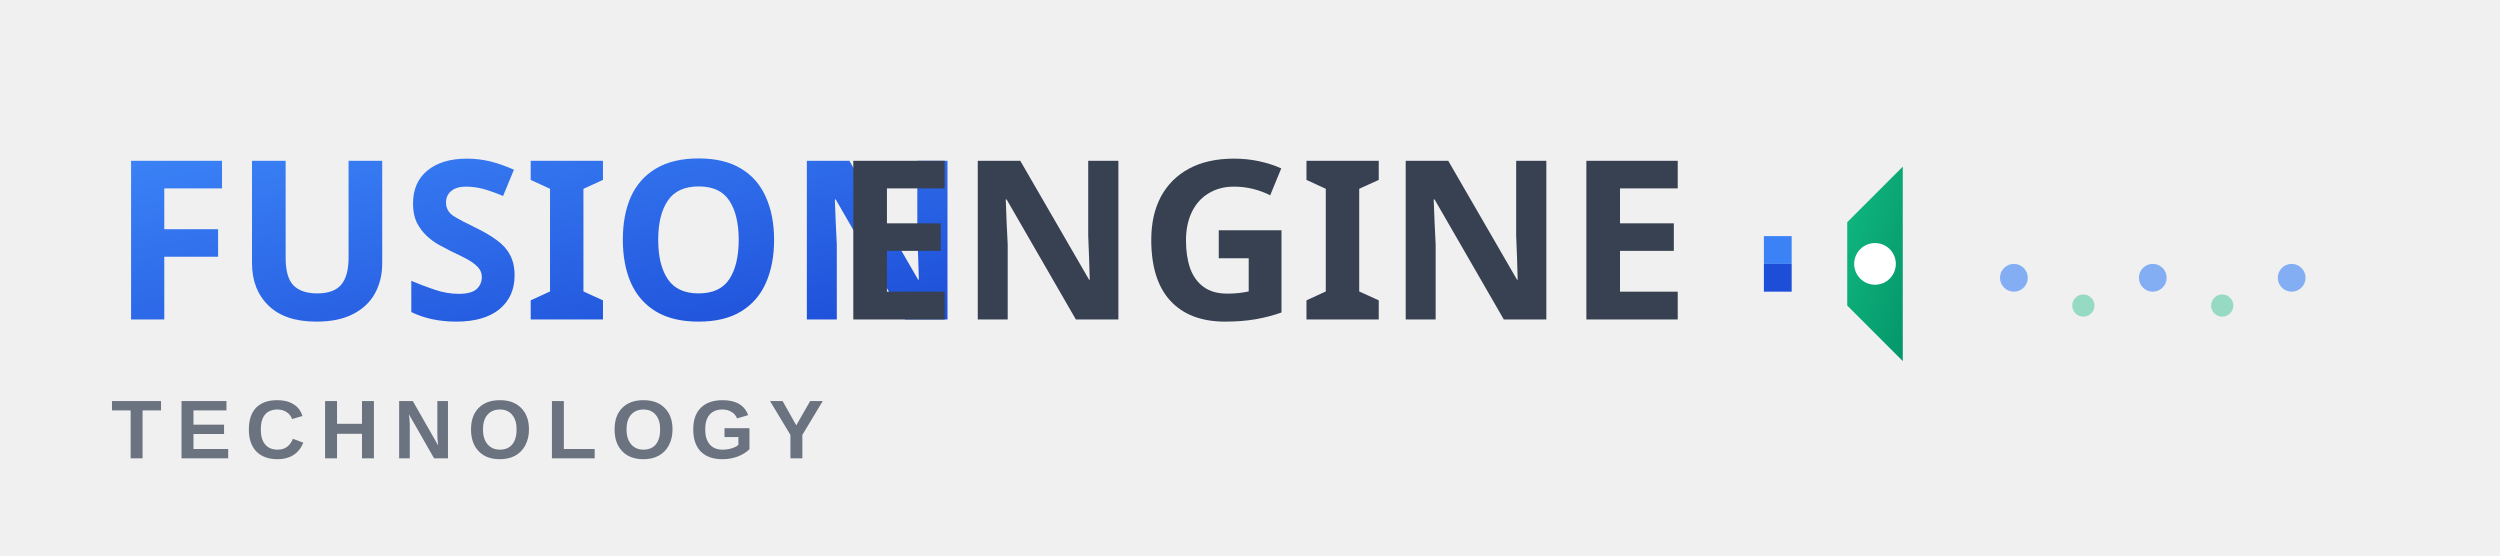
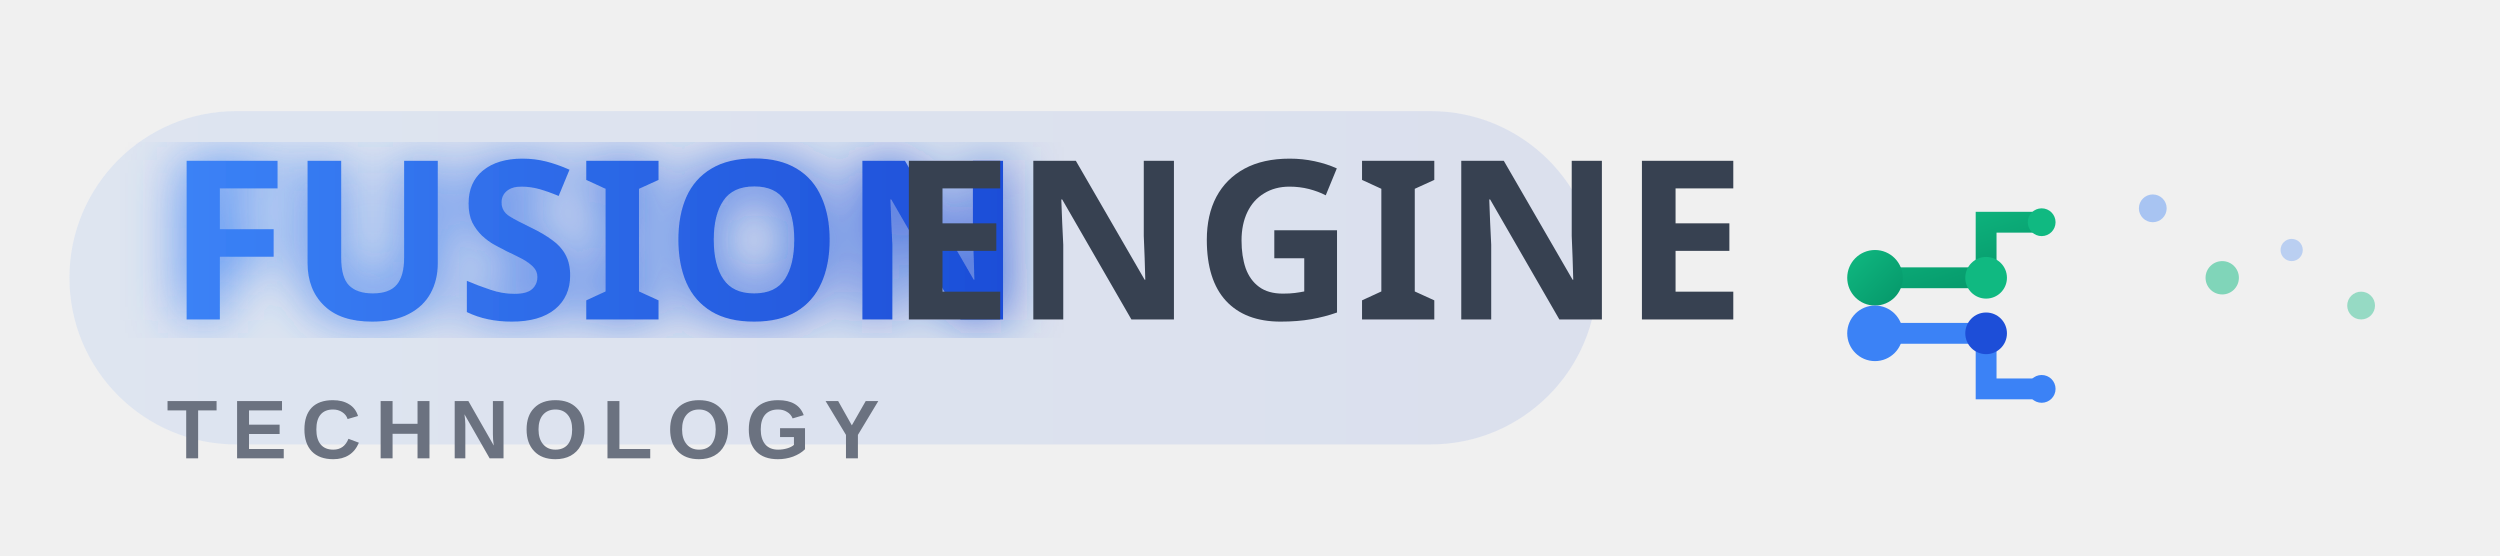
<svg xmlns="http://www.w3.org/2000/svg" viewBox="0 0 180 40" width="180" height="40">
  <defs>
-     <linearGradient id="logoGradient" x1="0%" y1="0%" x2="100%" y2="100%">
+     <linearGradient id="logoGradient" x1="0%" y1="0%" x2="100%" y2="0%">
      <stop offset="0%" style="stop-color:#3B82F6;stop-opacity:1" />
      <stop offset="100%" style="stop-color:#1D4ED8;stop-opacity:1" />
    </linearGradient>
    <linearGradient id="accentGradient" x1="0%" y1="0%" x2="100%" y2="100%">
      <stop offset="0%" style="stop-color:#10B981;stop-opacity:1" />
      <stop offset="100%" style="stop-color:#059669;stop-opacity:1" />
    </linearGradient>
+     <filter id="glow">
+       <feGaussianBlur stdDeviation="2" result="coloredBlur" />
+       <feMerge>
+         <feMergeNode in="coloredBlur" />
+         <feMergeNode in="SourceGraphic" />
+       </feMerge>
+     </filter>
  </defs>
-   <text x="8" y="23" font-family="Arial Black, sans-serif" font-size="16" font-weight="900" fill="url(#logoGradient)">
+   <rect x="5" y="8" width="110" height="24" rx="12" fill="url(#logoGradient)" opacity="0.1" />
+   <text x="12" y="23" font-family="Arial Black, sans-serif" font-size="16" font-weight="900" fill="url(#logoGradient)" filter="url(#glow)">
    FUSION
  </text>
-   <text x="60" y="23" font-family="Arial Black, sans-serif" font-size="16" font-weight="900" fill="#374151">
+   <text x="64" y="23" font-family="Arial Black, sans-serif" font-size="16" font-weight="900" fill="#374151">
    ENGINE
  </text>
-   <text x="8" y="33" font-family="Arial, sans-serif" font-size="6" font-weight="700" fill="#6B7280" letter-spacing="1">
+   <text x="12" y="33" font-family="Arial, sans-serif" font-size="6" font-weight="700" fill="#6B7280" letter-spacing="1">
    TECHNOLOGY
  </text>
-   <g transform="translate(125, 8)">
-     <path d="M12 4 L12 18 L8 14 L8 8 Z" fill="url(#accentGradient)" />
-     <circle cx="10" cy="11" r="1.5" fill="#fff" />
-     <path d="M4 11 L2 11 L2 9 L4 9 Z" fill="#3B82F6" />
-     <path d="M4 13 L2 13 L2 11 L4 11 Z" fill="#1D4ED8" />
+   <g transform="translate(135, 12)">
+     <path d="M0 8 L8 8 L8 4 L12 4" stroke="url(#accentGradient)" stroke-width="1.5" fill="none" />
+     <path d="M0 12 L8 12 L8 16 L12 16" stroke="#3B82F6" stroke-width="1.5" fill="none" />
+     <circle cx="0" cy="8" r="2" fill="url(#accentGradient)" />
+     <circle cx="0" cy="12" r="2" fill="#3B82F6" />
+     <circle cx="8" cy="8" r="1.5" fill="#10B981" />
+     <circle cx="8" cy="12" r="1.5" fill="#1D4ED8" />
+     <circle cx="12" cy="4" r="1" fill="#10B981" />
+     <circle cx="12" cy="16" r="1" fill="#3B82F6" />
  </g>
-   <circle cx="145" cy="20" r="1" fill="#3B82F6" opacity="0.6" />
-   <circle cx="150" cy="22" r="0.8" fill="#10B981" opacity="0.4" />
-   <circle cx="155" cy="20" r="1" fill="#3B82F6" opacity="0.6" />
-   <circle cx="160" cy="22" r="0.8" fill="#10B981" opacity="0.4" />
-   <circle cx="165" cy="20" r="1" fill="#3B82F6" opacity="0.6" />
+   <circle cx="155" cy="15" r="1" fill="#3B82F6" opacity="0.4" />
+   <circle cx="160" cy="20" r="1.2" fill="#10B981" opacity="0.5" />
+   <circle cx="165" cy="18" r="0.8" fill="#3B82F6" opacity="0.3" />
+   <circle cx="170" cy="22" r="1" fill="#10B981" opacity="0.4" />
</svg>
